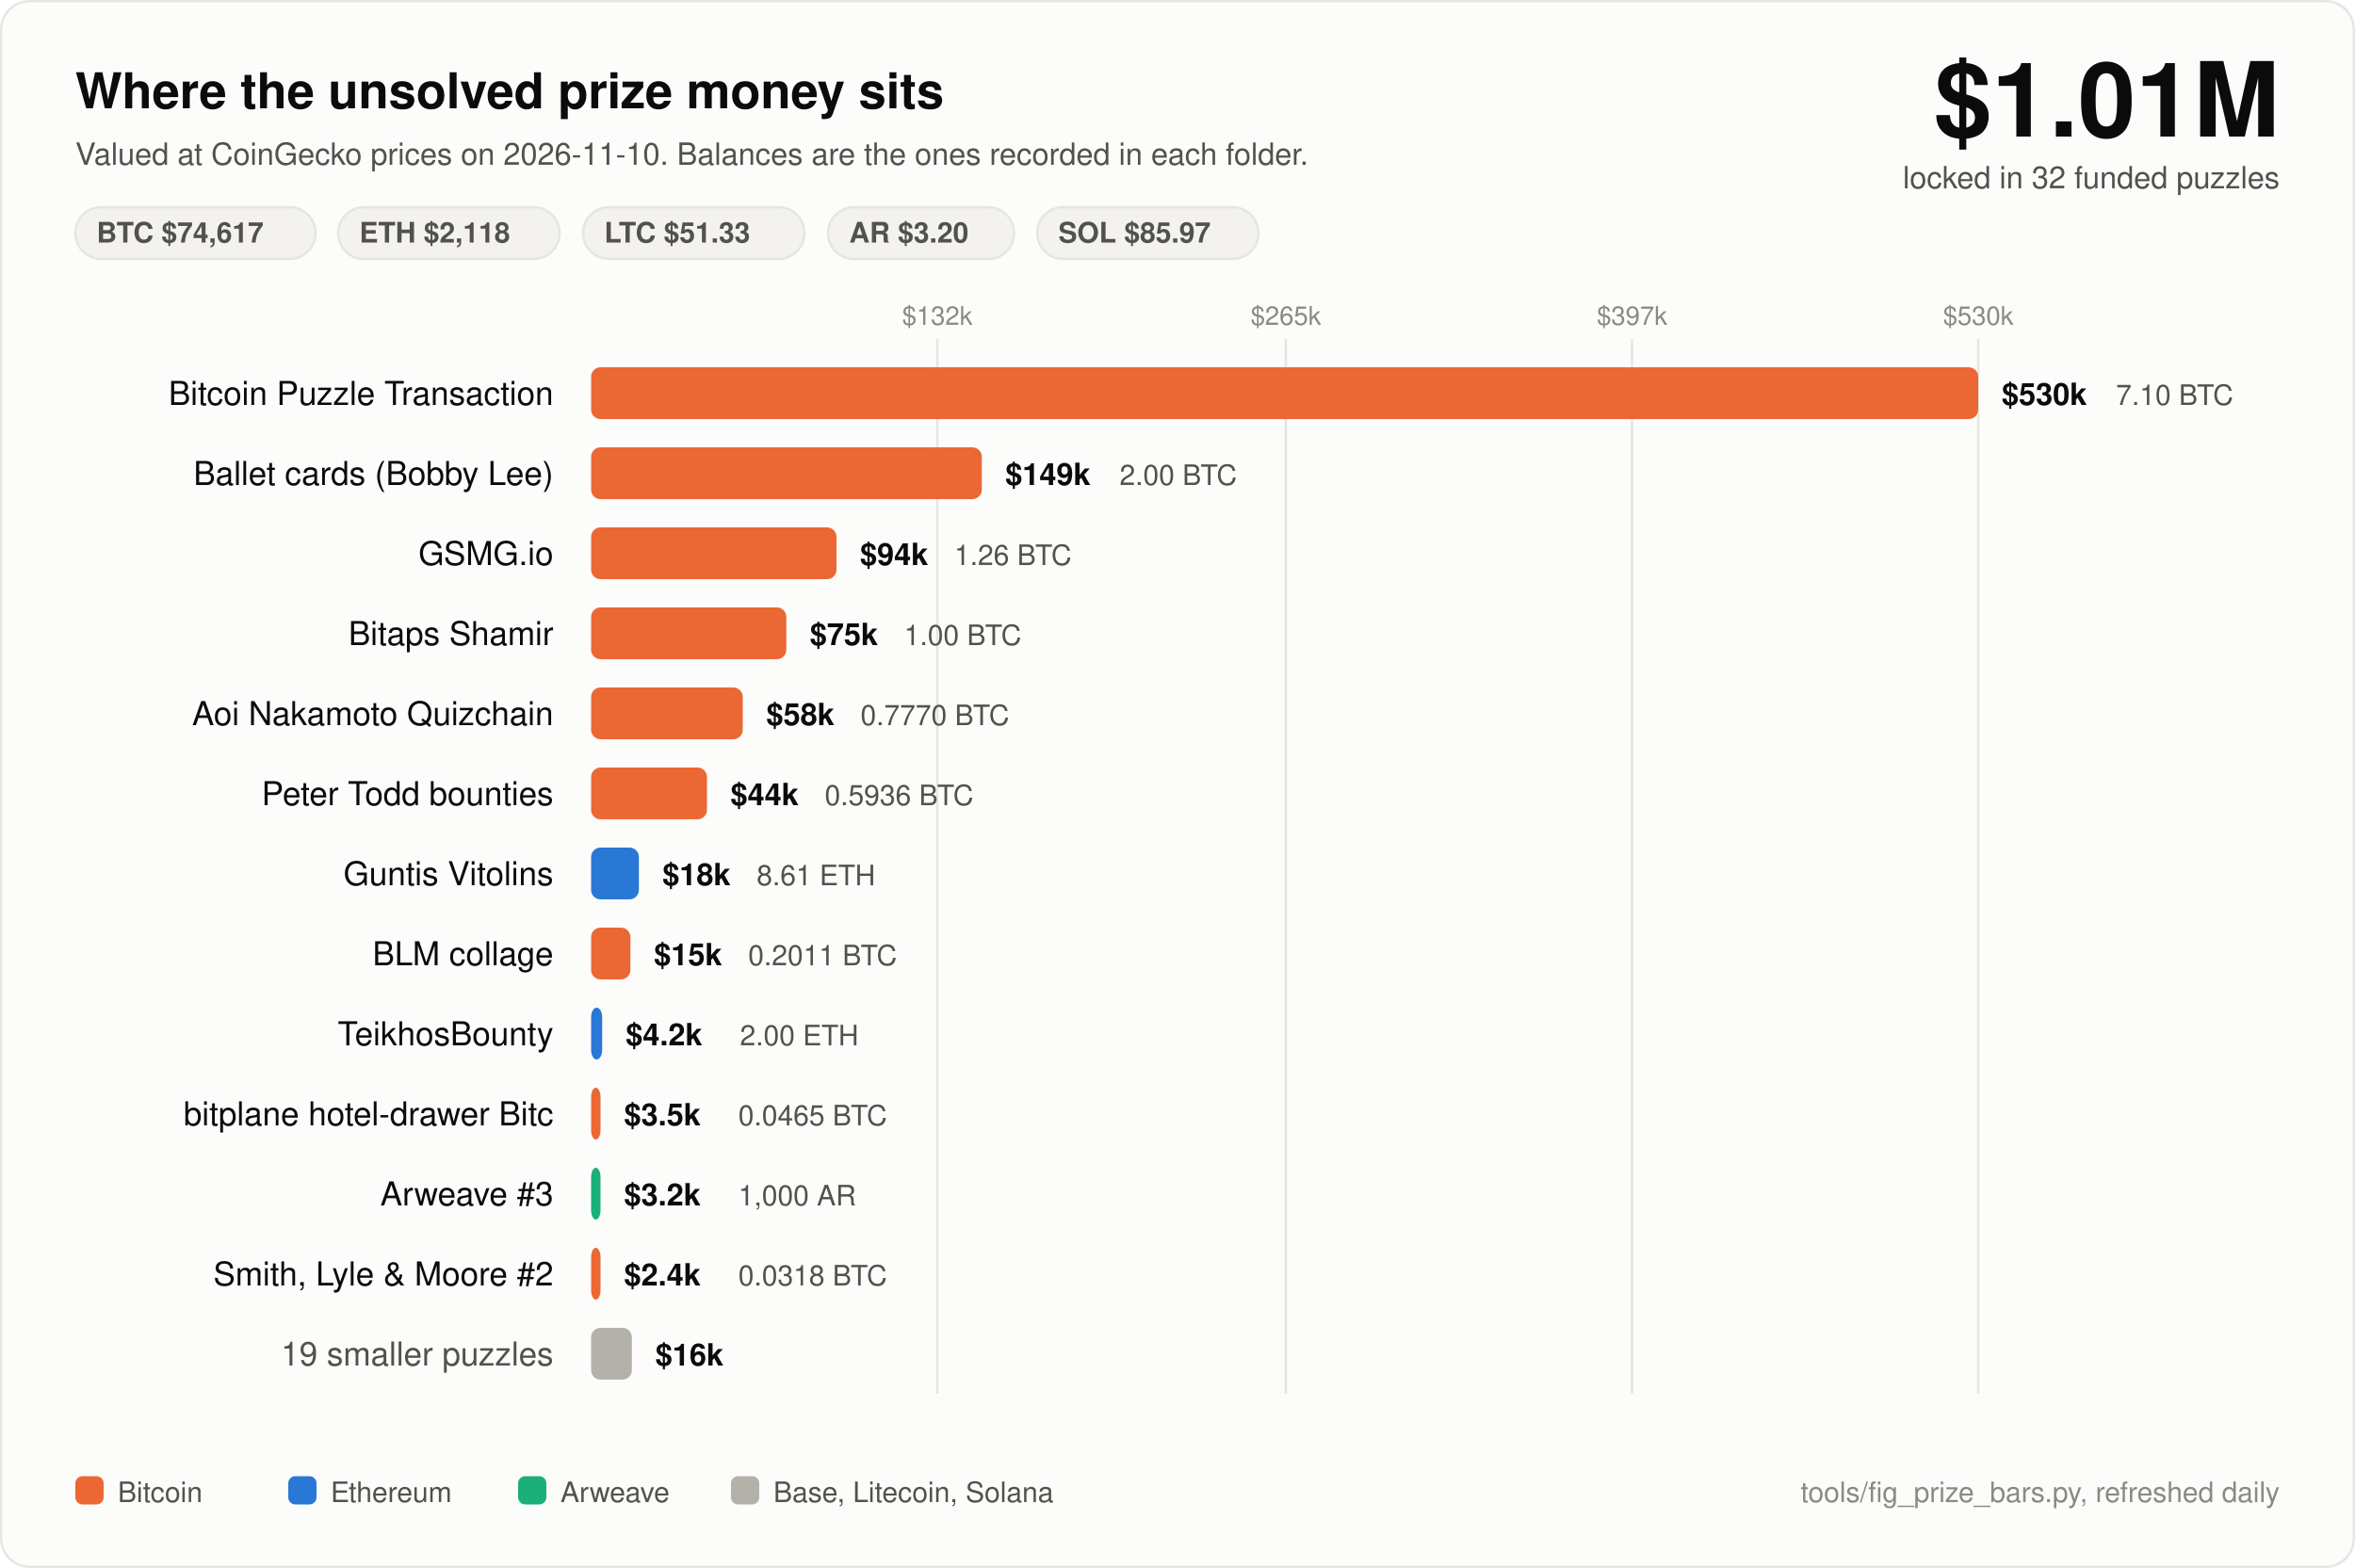
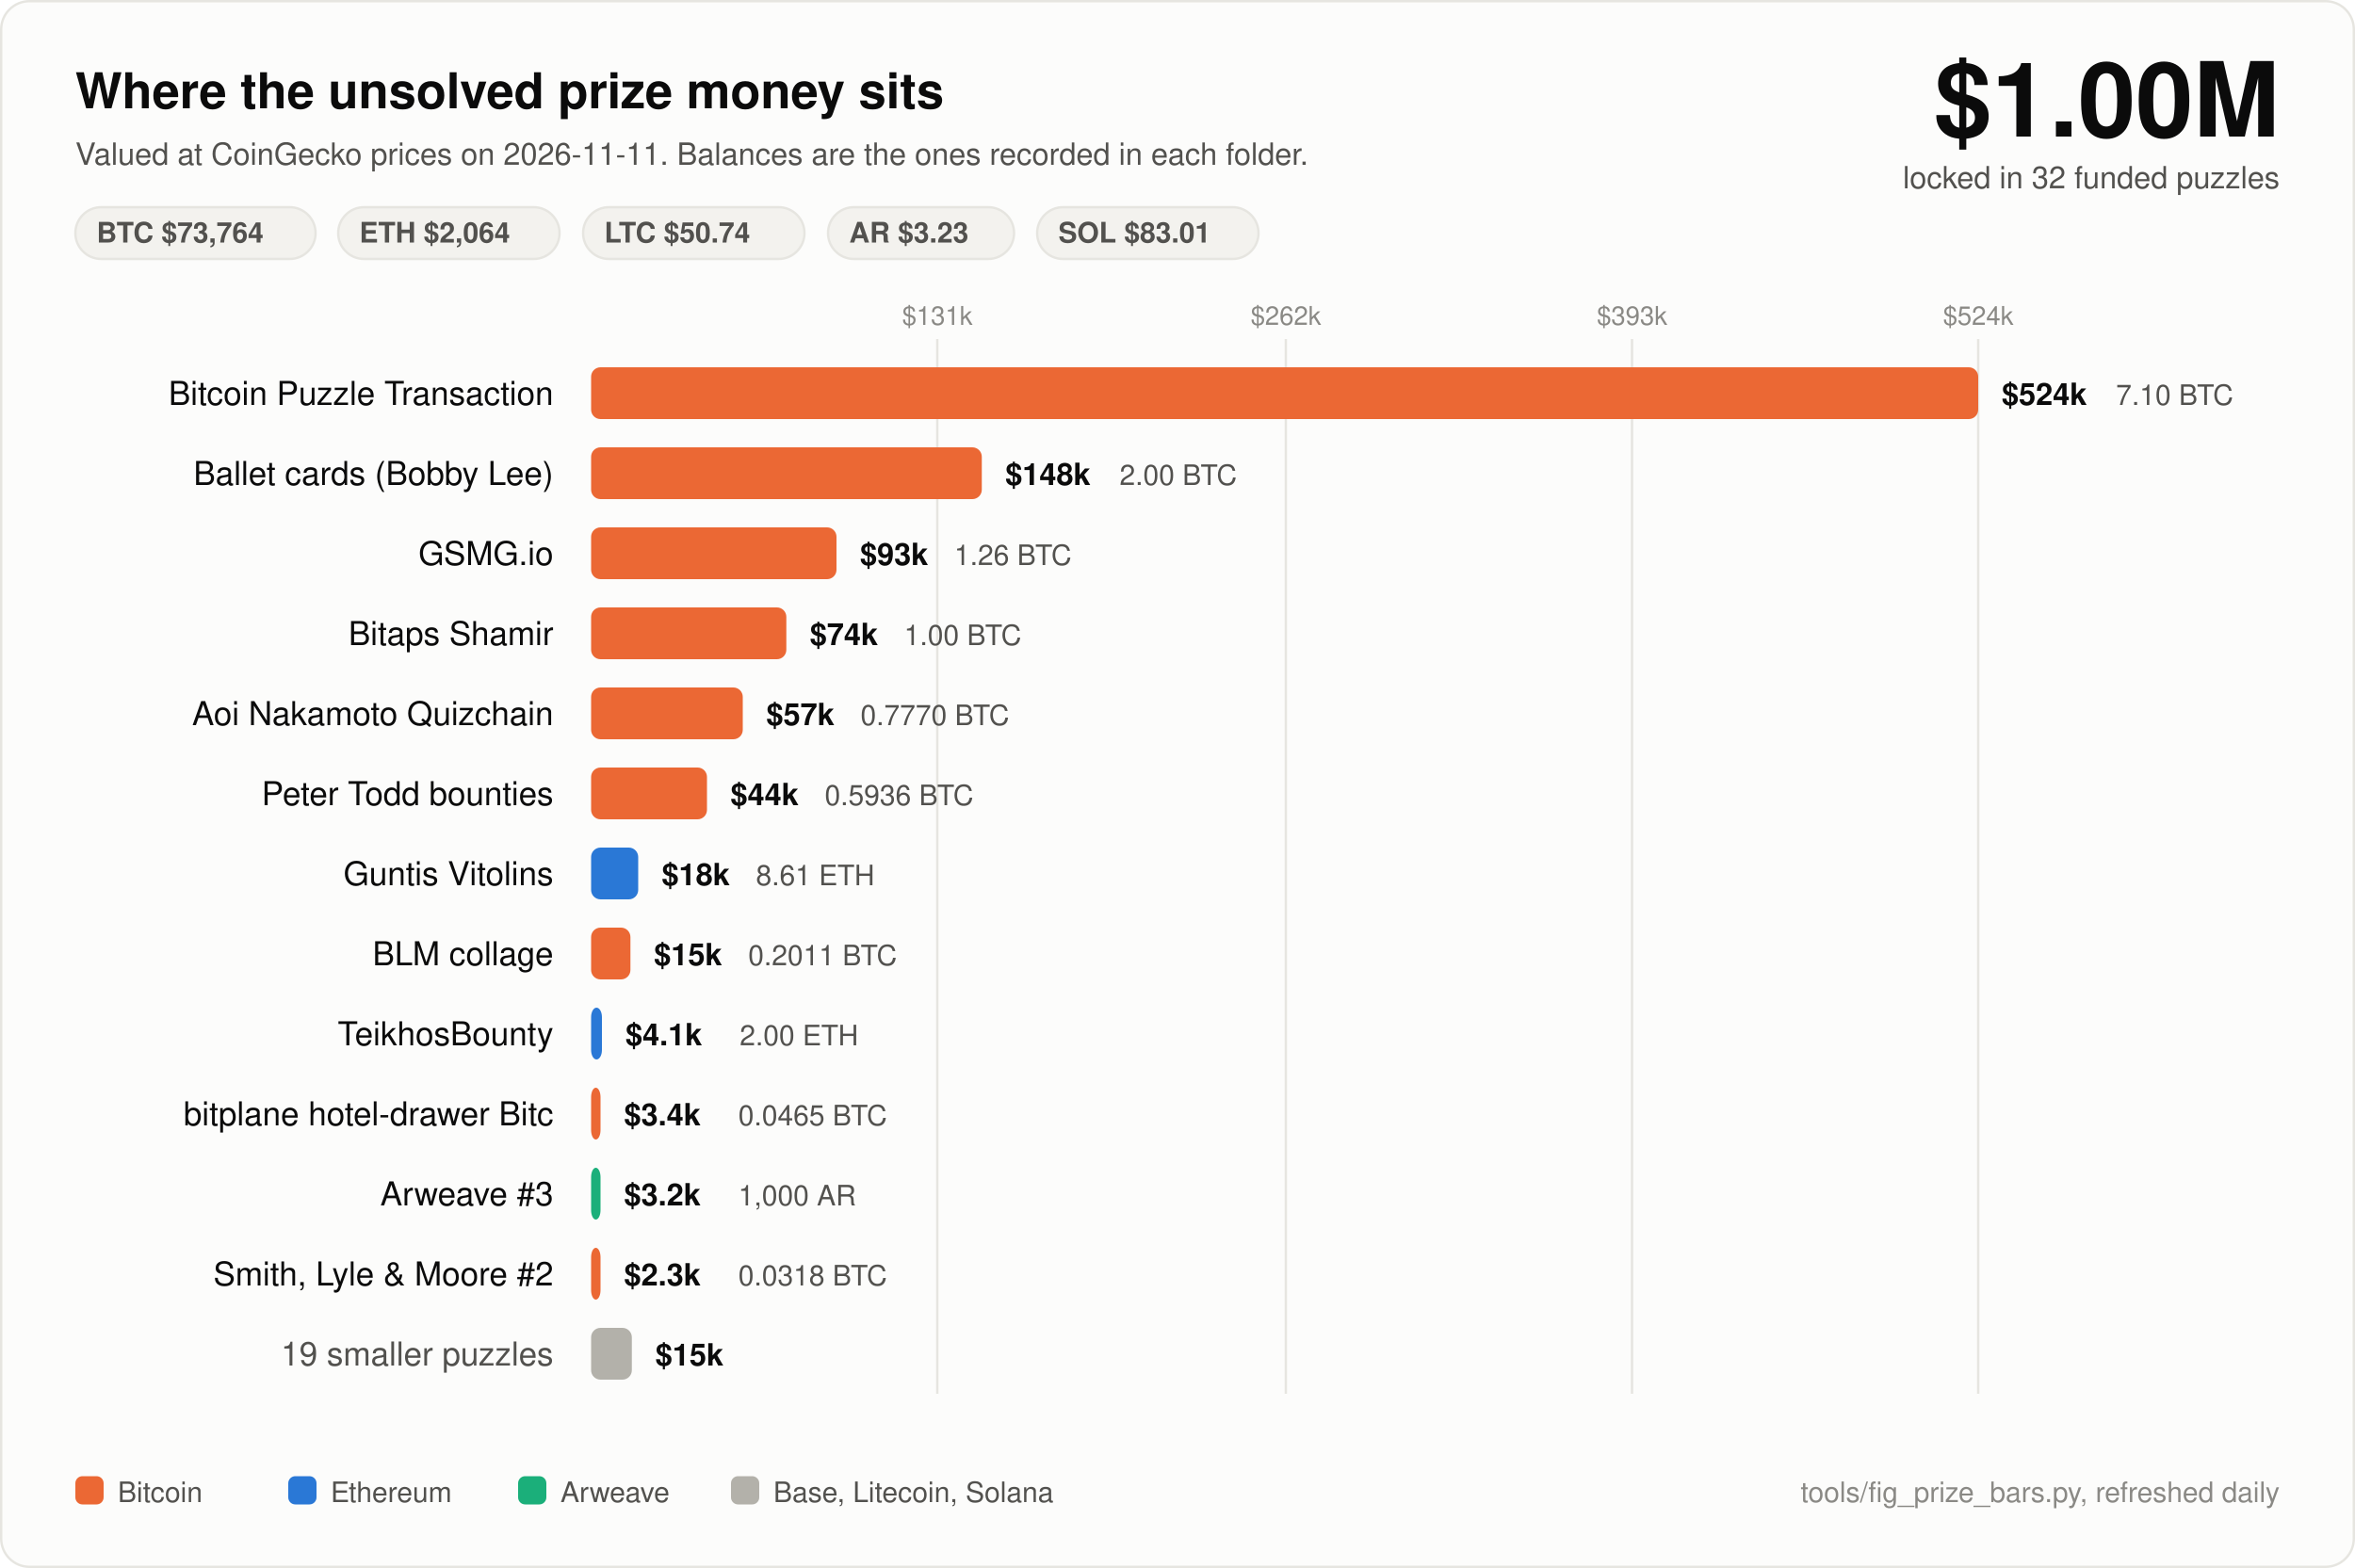
<svg xmlns="http://www.w3.org/2000/svg" width="1000" height="666" viewBox="0 0 1000 666" font-family="ui-sans-serif, -apple-system, Segoe UI, Helvetica, Arial, sans-serif">
  <rect x="0.5" y="0.5" width="999" height="665" rx="12" fill="#fcfcfb" stroke="#e6e5e0" />
  <text x="32" y="46" fill="#0b0b0b" font-size="21" font-weight="700">Where the unsolved prize money sits</text>
-   <text x="32" y="70" fill="#52514e" font-size="13">Valued at CoinGecko prices on 2026-11-10. Balances are the ones recorded in each folder.</text>
-   <text x="968" y="58" fill="#0b0b0b" font-size="44" font-weight="700" text-anchor="end">$1.01M</text>
+   <text x="32" y="70" fill="#52514e" font-size="13">Valued at CoinGecko prices on 2026-11-11. Balances are the ones recorded in each folder.</text>
+   <text x="968" y="58" fill="#0b0b0b" font-size="44" font-weight="700" text-anchor="end">$1.00M</text>
  <text x="968" y="80" fill="#52514e" font-size="13" text-anchor="end">locked in 32 funded puzzles</text>
  <rect x="32" y="88" width="102" height="22" rx="11" fill="#f3f2ee" stroke="#e6e5e0" />
-   <text x="41" y="103" fill="#52514e" font-size="12" font-weight="600">BTC $74,617</text>
+   <text x="41" y="103" fill="#52514e" font-size="12" font-weight="600">BTC $73,764</text>
  <rect x="143.6" y="88" width="94" height="22" rx="11" fill="#f3f2ee" stroke="#e6e5e0" />
-   <text x="152.6" y="103" fill="#52514e" font-size="12" font-weight="600">ETH $2,118</text>
+   <text x="152.6" y="103" fill="#52514e" font-size="12" font-weight="600">ETH $2,064</text>
  <rect x="247.6" y="88" width="94" height="22" rx="11" fill="#f3f2ee" stroke="#e6e5e0" />
-   <text x="256.6" y="103" fill="#52514e" font-size="12" font-weight="600">LTC $51.33</text>
+   <text x="256.6" y="103" fill="#52514e" font-size="12" font-weight="600">LTC $50.74</text>
  <rect x="351.6" y="88" width="79" height="22" rx="11" fill="#f3f2ee" stroke="#e6e5e0" />
-   <text x="360.6" y="103" fill="#52514e" font-size="12" font-weight="600">AR $3.20</text>
+   <text x="360.6" y="103" fill="#52514e" font-size="12" font-weight="600">AR $3.23</text>
  <rect x="440.4" y="88" width="94" height="22" rx="11" fill="#f3f2ee" stroke="#e6e5e0" />
-   <text x="449.4" y="103" fill="#52514e" font-size="12" font-weight="600">SOL $85.97</text>
+   <text x="449.4" y="103" fill="#52514e" font-size="12" font-weight="600">SOL $83.01</text>
  <line x1="398" y1="144" x2="398" y2="592" stroke="#e6e5e0" stroke-width="1" />
-   <text x="398" y="138" fill="#8a8985" font-size="11" text-anchor="middle">$132k</text>
+   <text x="398" y="138" fill="#8a8985" font-size="11" text-anchor="middle">$131k</text>
  <line x1="546" y1="144" x2="546" y2="592" stroke="#e6e5e0" stroke-width="1" />
-   <text x="546" y="138" fill="#8a8985" font-size="11" text-anchor="middle">$265k</text>
+   <text x="546" y="138" fill="#8a8985" font-size="11" text-anchor="middle">$262k</text>
  <line x1="693" y1="144" x2="693" y2="592" stroke="#e6e5e0" stroke-width="1" />
-   <text x="693" y="138" fill="#8a8985" font-size="11" text-anchor="middle">$397k</text>
+   <text x="693" y="138" fill="#8a8985" font-size="11" text-anchor="middle">$393k</text>
  <line x1="840" y1="144" x2="840" y2="592" stroke="#e6e5e0" stroke-width="1" />
-   <text x="840" y="138" fill="#8a8985" font-size="11" text-anchor="middle">$530k</text>
+   <text x="840" y="138" fill="#8a8985" font-size="11" text-anchor="middle">$524k</text>
  <text x="235" y="172" fill="#0b0b0b" font-size="14" text-anchor="end">Bitcoin Puzzle Transaction</text>
  <rect x="251" y="156" width="589.0" height="22" rx="4" fill="#eb6834" />
-   <text x="850.0" y="172" fill="#0b0b0b" font-size="13" font-weight="600">$530k</text>
+   <text x="850.0" y="172" fill="#0b0b0b" font-size="13" font-weight="600">$524k</text>
  <text x="898.5" y="172" fill="#52514e" font-size="12">7.10 BTC</text>
  <text x="235" y="206" fill="#0b0b0b" font-size="14" text-anchor="end">Ballet cards (Bobby Lee)</text>
  <rect x="251" y="190" width="165.9" height="22" rx="4" fill="#eb6834" />
-   <text x="426.9" y="206" fill="#0b0b0b" font-size="13" font-weight="600">$149k</text>
+   <text x="426.9" y="206" fill="#0b0b0b" font-size="13" font-weight="600">$148k</text>
  <text x="475.4" y="206" fill="#52514e" font-size="12">2.00 BTC</text>
  <text x="235" y="240" fill="#0b0b0b" font-size="14" text-anchor="end">GSMG.io</text>
  <rect x="251" y="224" width="104.2" height="22" rx="4" fill="#eb6834" />
-   <text x="365.2" y="240" fill="#0b0b0b" font-size="13" font-weight="600">$94k</text>
+   <text x="365.2" y="240" fill="#0b0b0b" font-size="13" font-weight="600">$93k</text>
  <text x="405.2" y="240" fill="#52514e" font-size="12">1.26 BTC</text>
  <text x="235" y="274" fill="#0b0b0b" font-size="14" text-anchor="end">Bitaps Shamir</text>
  <rect x="251" y="258" width="82.9" height="22" rx="4" fill="#eb6834" />
-   <text x="343.9" y="274" fill="#0b0b0b" font-size="13" font-weight="600">$75k</text>
+   <text x="343.9" y="274" fill="#0b0b0b" font-size="13" font-weight="600">$74k</text>
  <text x="383.9" y="274" fill="#52514e" font-size="12">1.00 BTC</text>
  <text x="235" y="308" fill="#0b0b0b" font-size="14" text-anchor="end">Aoi Nakamoto Quizchain</text>
  <rect x="251" y="292" width="64.4" height="22" rx="4" fill="#eb6834" />
-   <text x="325.4" y="308" fill="#0b0b0b" font-size="13" font-weight="600">$58k</text>
+   <text x="325.4" y="308" fill="#0b0b0b" font-size="13" font-weight="600">$57k</text>
  <text x="365.4" y="308" fill="#52514e" font-size="12">0.7770 BTC</text>
  <text x="235" y="342" fill="#0b0b0b" font-size="14" text-anchor="end">Peter Todd bounties</text>
  <rect x="251" y="326" width="49.2" height="22" rx="4" fill="#eb6834" />
  <text x="310.2" y="342" fill="#0b0b0b" font-size="13" font-weight="600">$44k</text>
  <text x="350.2" y="342" fill="#52514e" font-size="12">0.5936 BTC</text>
  <text x="235" y="376" fill="#0b0b0b" font-size="14" text-anchor="end">Guntis Vitolins</text>
-   <rect x="251" y="360" width="20.3" height="22" rx="4" fill="#2a78d6" />
-   <text x="281.3" y="376" fill="#0b0b0b" font-size="13" font-weight="600">$18k</text>
-   <text x="321.3" y="376" fill="#52514e" font-size="12">8.61 ETH</text>
+   <rect x="251" y="360" width="20.0" height="22" rx="4" fill="#2a78d6" />
+   <text x="281.0" y="376" fill="#0b0b0b" font-size="13" font-weight="600">$18k</text>
+   <text x="321.0" y="376" fill="#52514e" font-size="12">8.61 ETH</text>
  <text x="235" y="410" fill="#0b0b0b" font-size="14" text-anchor="end">BLM collage</text>
  <rect x="251" y="394" width="16.7" height="22" rx="4" fill="#eb6834" />
  <text x="277.7" y="410" fill="#0b0b0b" font-size="13" font-weight="600">$15k</text>
  <text x="317.7" y="410" fill="#52514e" font-size="12">0.2011 BTC</text>
  <text x="235" y="444" fill="#0b0b0b" font-size="14" text-anchor="end">TeikhosBounty</text>
-   <rect x="251" y="428" width="4.7" height="22" rx="4" fill="#2a78d6" />
-   <text x="265.7" y="444" fill="#0b0b0b" font-size="13" font-weight="600">$4.2k</text>
-   <text x="314.2" y="444" fill="#52514e" font-size="12">2.00 ETH</text>
+   <rect x="251" y="428" width="4.6" height="22" rx="4" fill="#2a78d6" />
+   <text x="265.6" y="444" fill="#0b0b0b" font-size="13" font-weight="600">$4.1k</text>
+   <text x="314.1" y="444" fill="#52514e" font-size="12">2.00 ETH</text>
  <text x="235" y="478" fill="#0b0b0b" font-size="14" text-anchor="end">bitplane hotel-drawer Bitc</text>
  <rect x="251" y="462" width="4.0" height="22" rx="4" fill="#eb6834" />
-   <text x="265.0" y="478" fill="#0b0b0b" font-size="13" font-weight="600">$3.5k</text>
+   <text x="265.0" y="478" fill="#0b0b0b" font-size="13" font-weight="600">$3.4k</text>
  <text x="313.5" y="478" fill="#52514e" font-size="12">0.0465 BTC</text>
  <text x="235" y="512" fill="#0b0b0b" font-size="14" text-anchor="end">Arweave #3</text>
  <rect x="251" y="496" width="4.0" height="22" rx="4" fill="#1baf7a" />
  <text x="265.0" y="512" fill="#0b0b0b" font-size="13" font-weight="600">$3.2k</text>
  <text x="313.5" y="512" fill="#52514e" font-size="12">1,000 AR</text>
  <text x="235" y="546" fill="#0b0b0b" font-size="14" text-anchor="end">Smith, Lyle &amp; Moore #2</text>
  <rect x="251" y="530" width="4.0" height="22" rx="4" fill="#eb6834" />
-   <text x="265.0" y="546" fill="#0b0b0b" font-size="13" font-weight="600">$2.4k</text>
+   <text x="265.0" y="546" fill="#0b0b0b" font-size="13" font-weight="600">$2.3k</text>
  <text x="313.5" y="546" fill="#52514e" font-size="12">0.0318 BTC</text>
  <text x="235" y="580" fill="#52514e" font-size="14" text-anchor="end">19 smaller puzzles</text>
  <rect x="251" y="564" width="17.3" height="22" rx="4" fill="#b3b1aa" />
-   <text x="278.3" y="580" fill="#0b0b0b" font-size="13" font-weight="600">$16k</text>
+   <text x="278.3" y="580" fill="#0b0b0b" font-size="13" font-weight="600">$15k</text>
  <rect x="32" y="627" width="12" height="12" rx="3" fill="#eb6834" />
  <text x="50" y="638" fill="#52514e" font-size="12">Bitcoin</text>
  <rect x="122.4" y="627" width="12" height="12" rx="3" fill="#2a78d6" />
  <text x="140.4" y="638" fill="#52514e" font-size="12">Ethereum</text>
  <rect x="220.0" y="627" width="12" height="12" rx="3" fill="#1baf7a" />
  <text x="238.0" y="638" fill="#52514e" font-size="12">Arweave</text>
  <rect x="310.4" y="627" width="12" height="12" rx="3" fill="#b3b1aa" />
  <text x="328.4" y="638" fill="#52514e" font-size="12">Base, Litecoin, Solana</text>
  <text x="968" y="638" fill="#8a8985" font-size="12" text-anchor="end">tools/fig_prize_bars.py, refreshed daily</text>
</svg>
